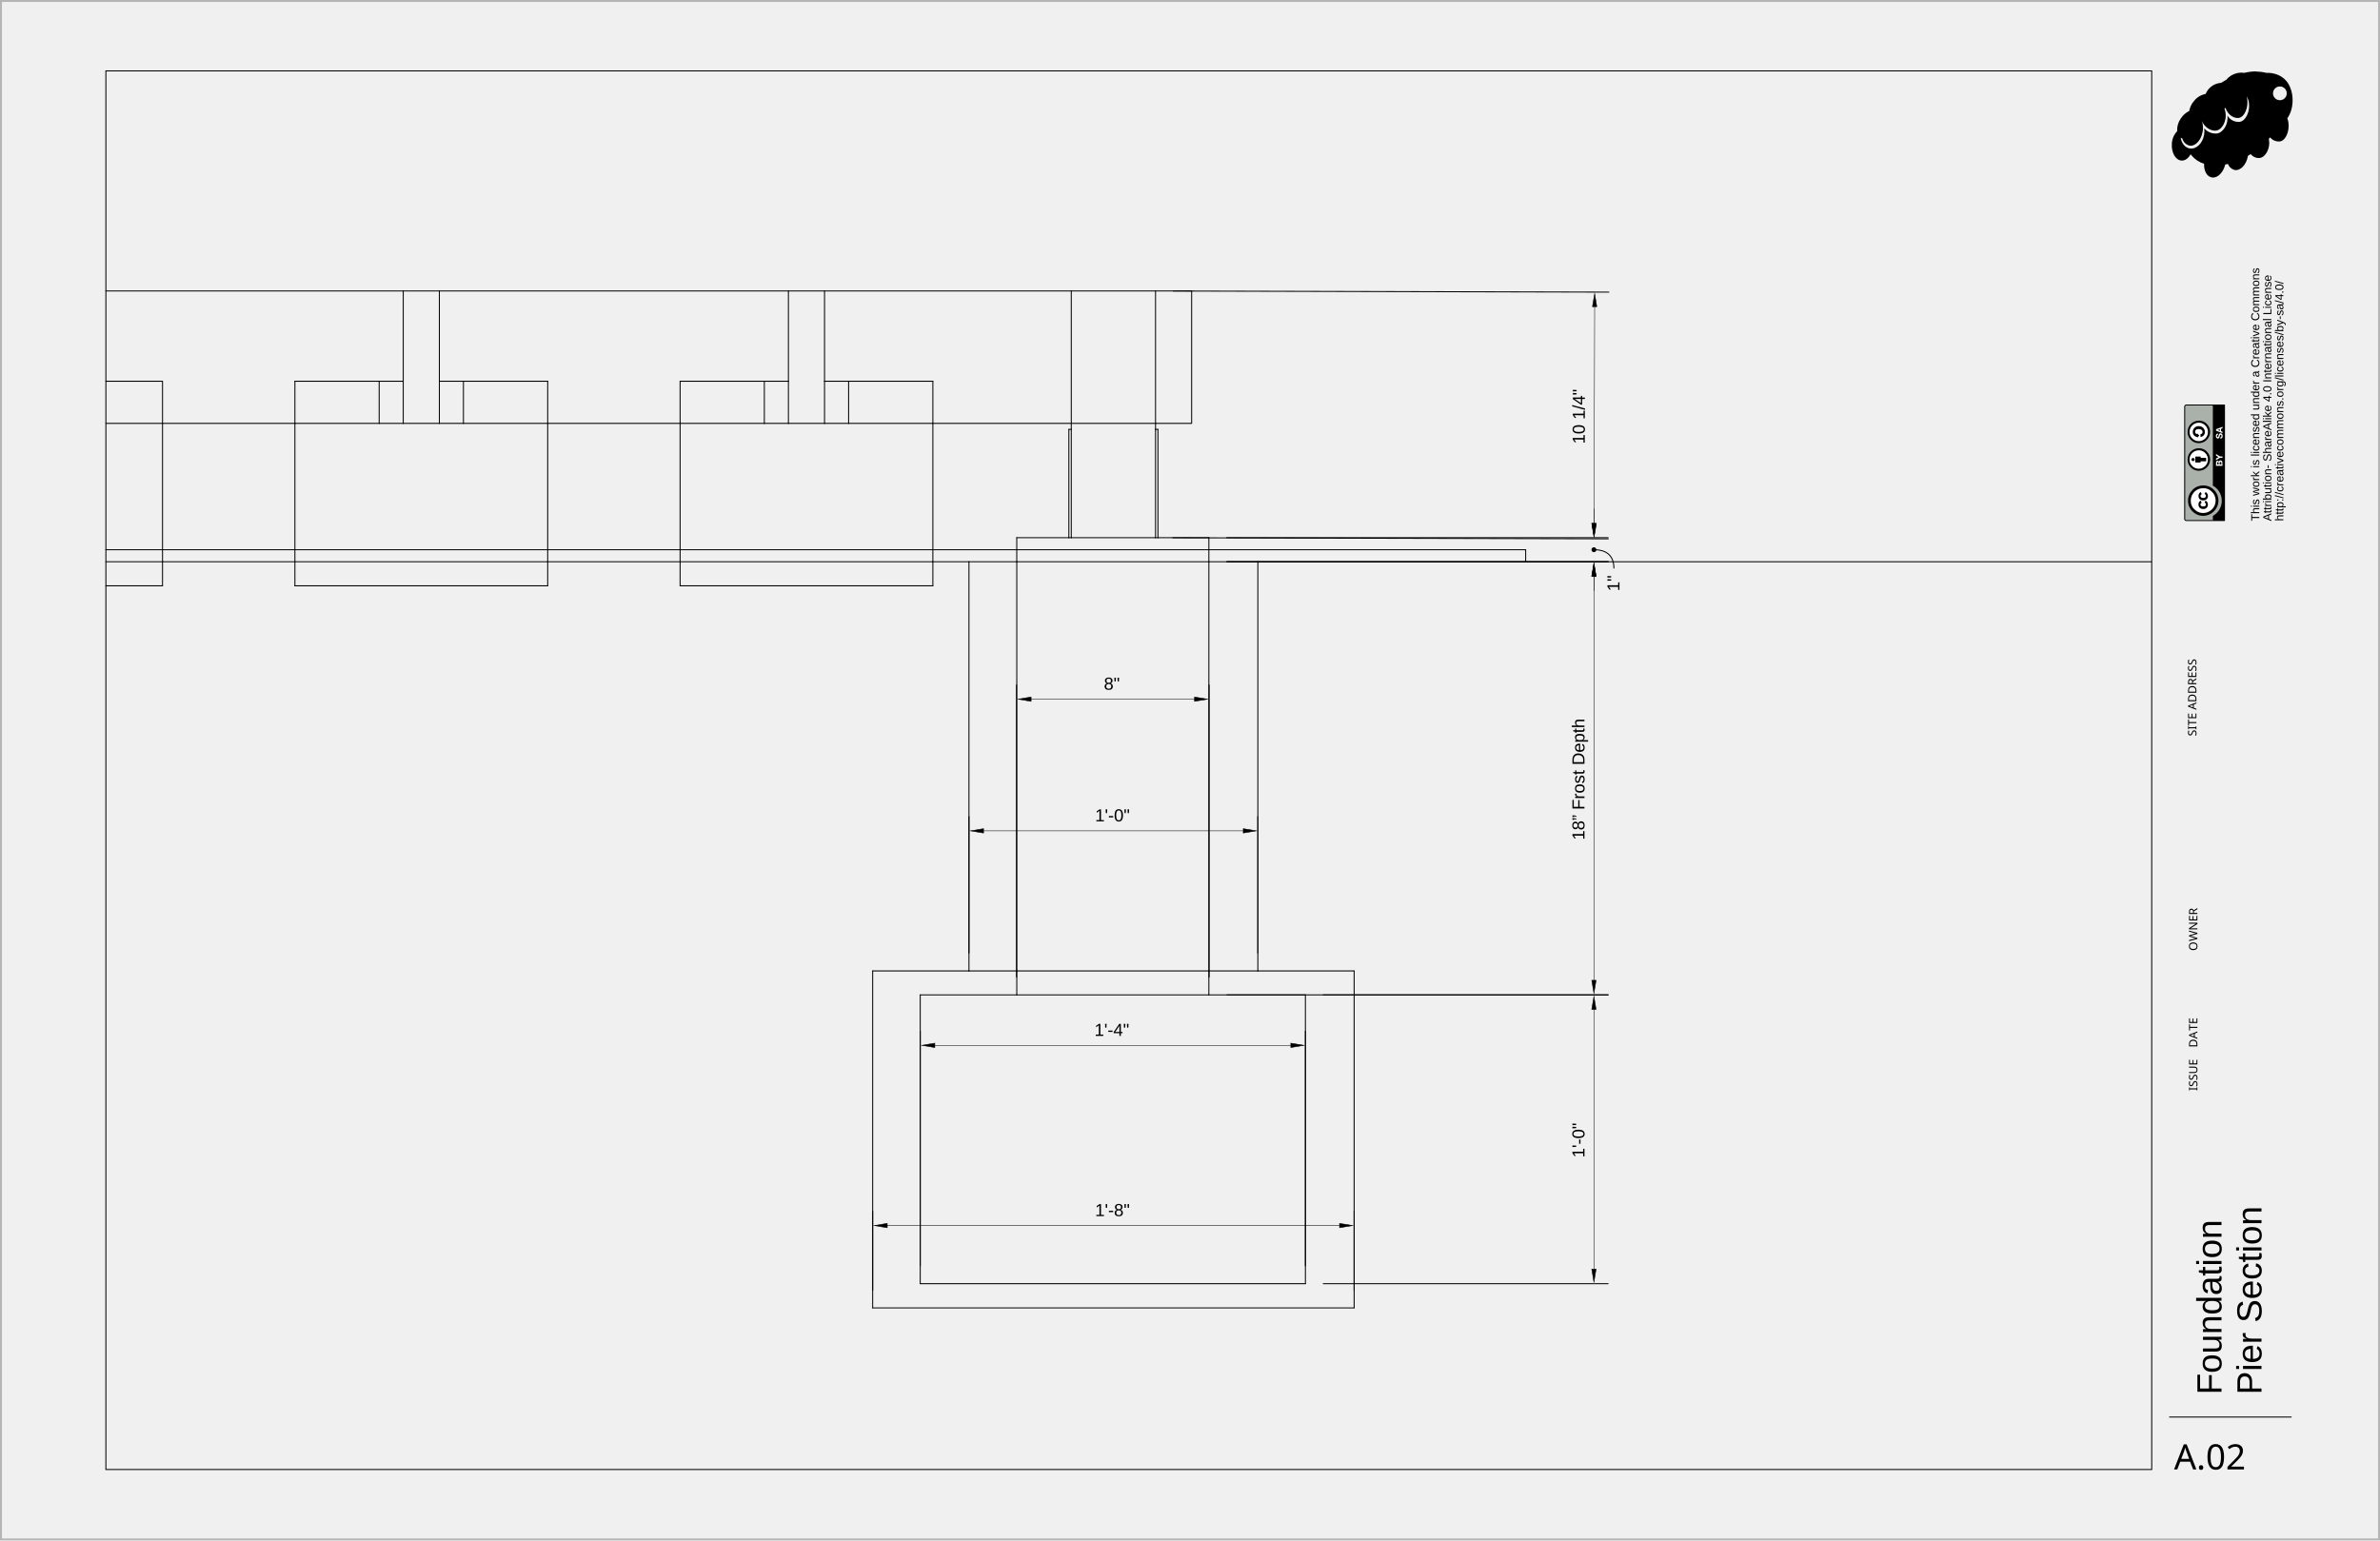
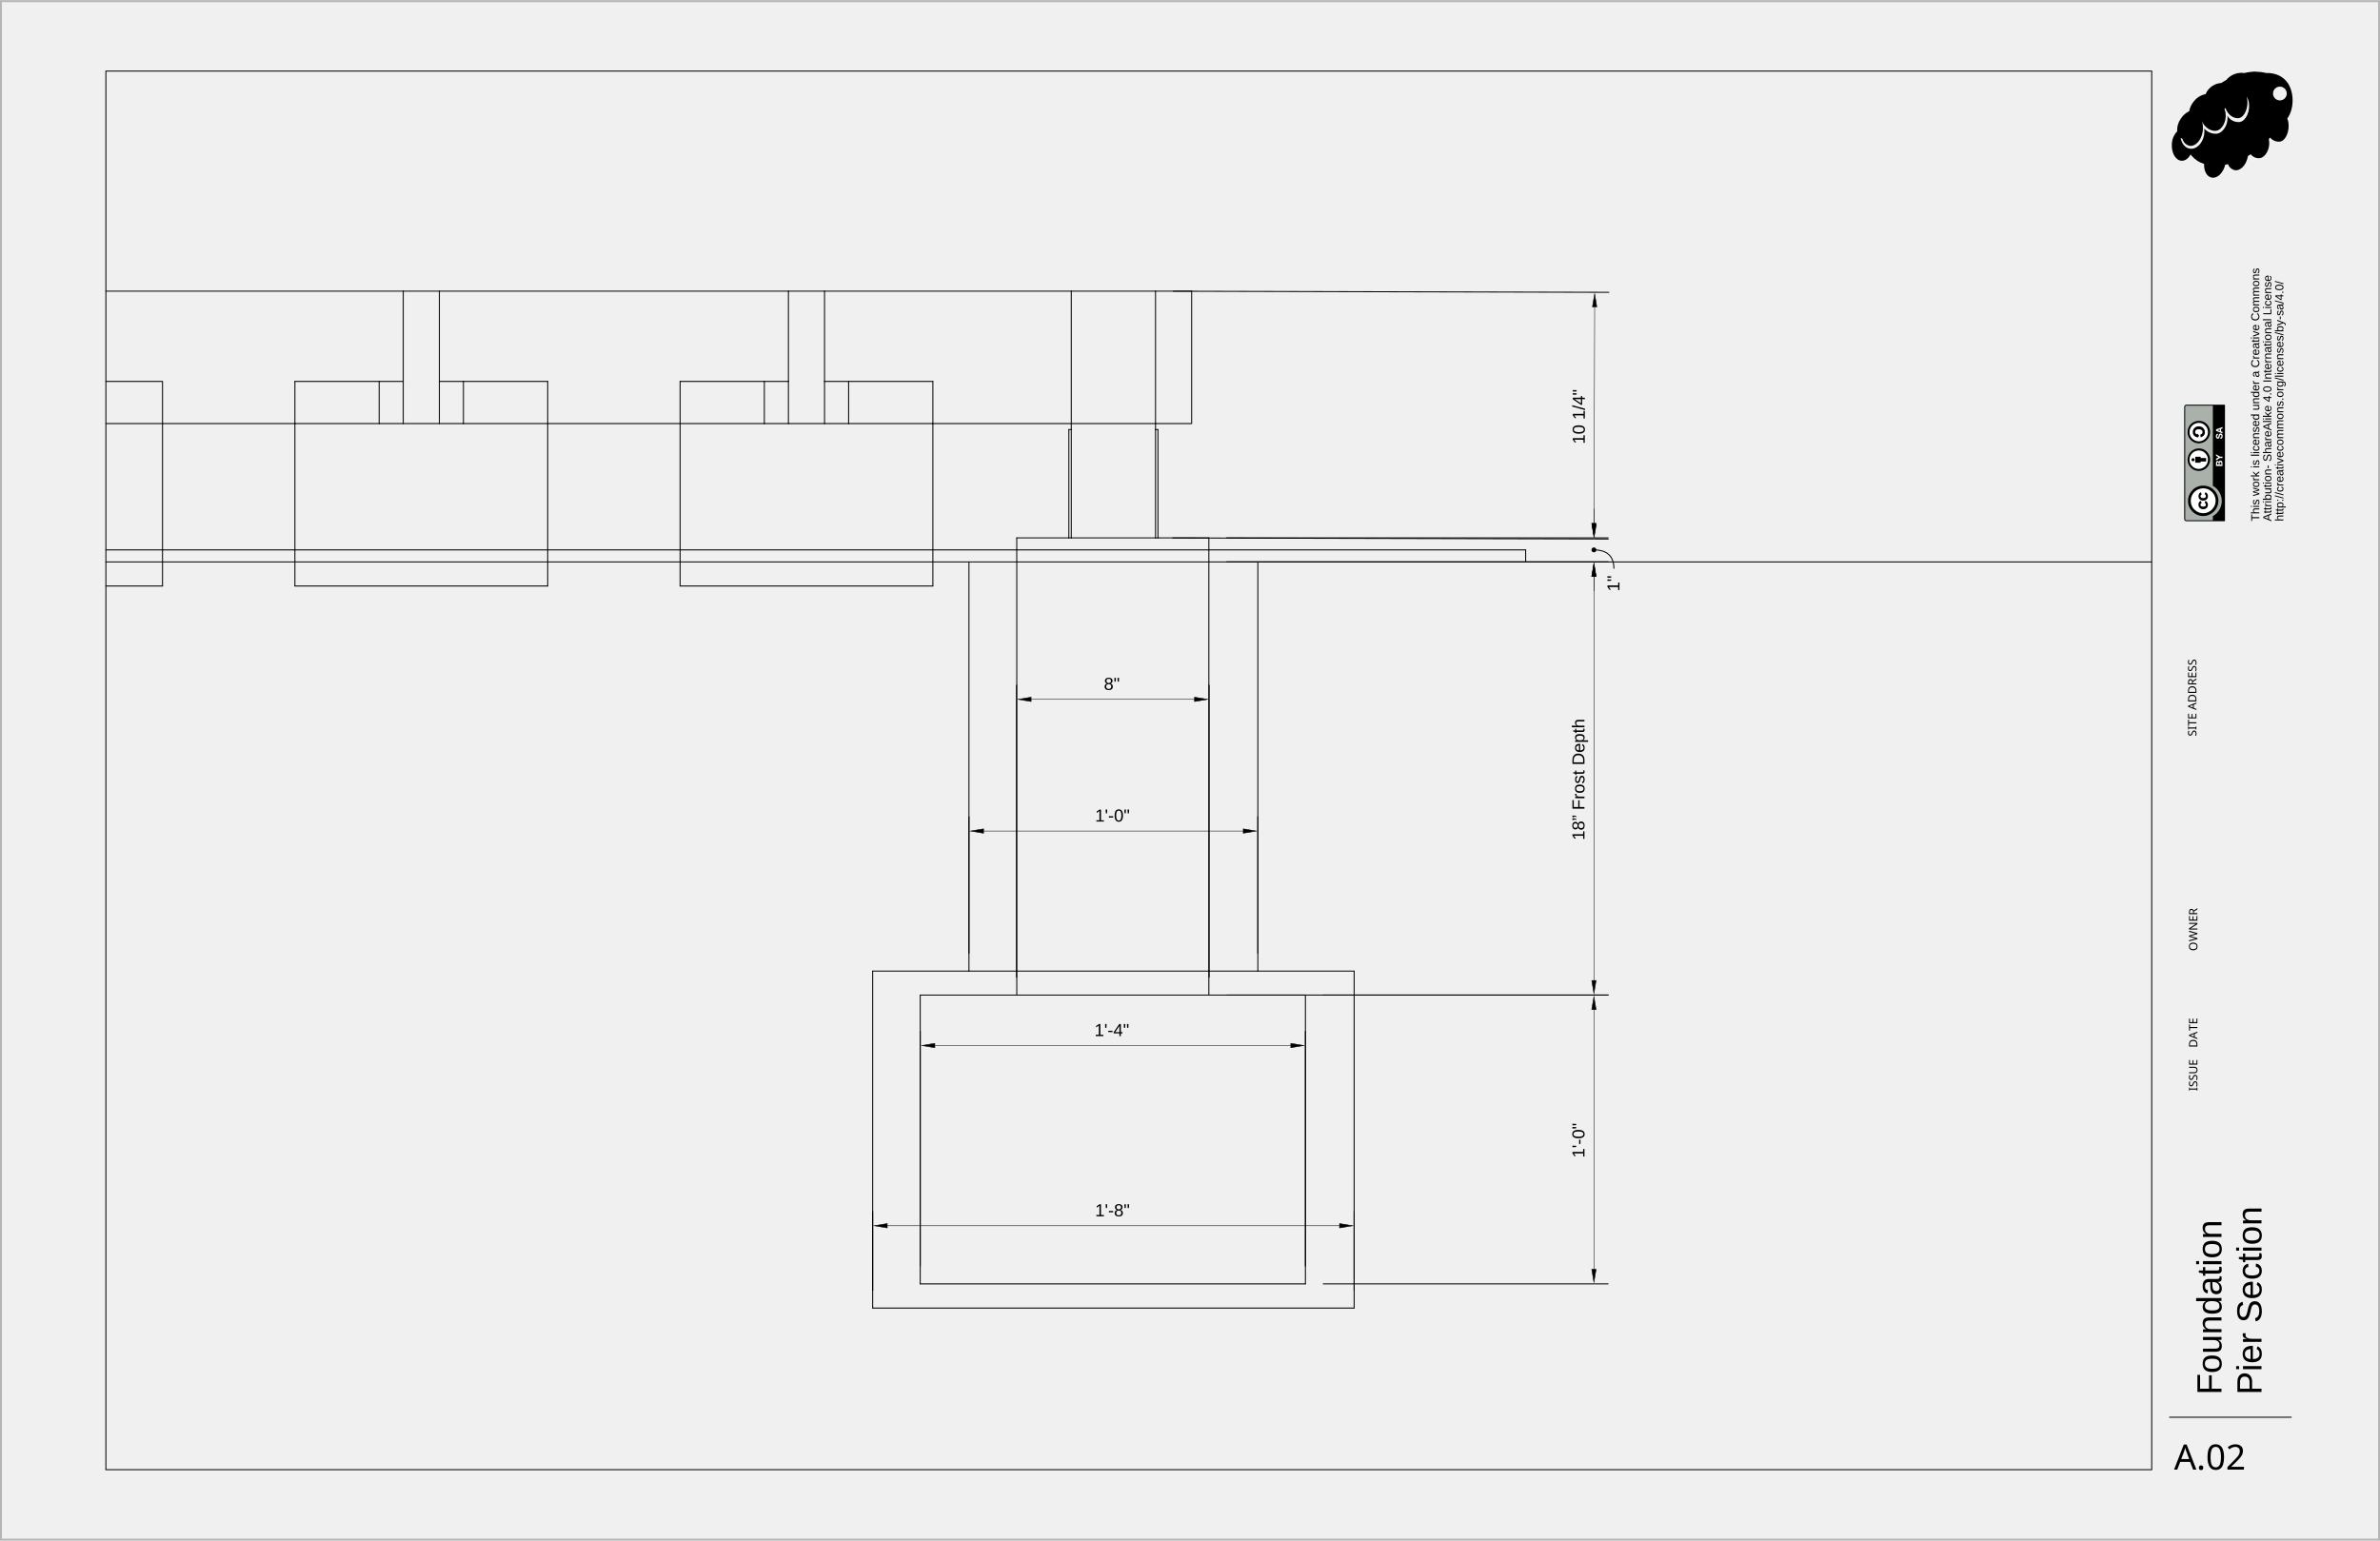
- <svg xmlns="http://www.w3.org/2000/svg" id="Layer_1" data-name="Layer 1" viewBox="0 0 1225 793">
+ <svg xmlns="http://www.w3.org/2000/svg" id="Layer_1" data-name="Layer 1" viewBox="0 0 1225 793" width="800" height="518">
  <defs>
    <style>.cls-1,.cls-2,.cls-3,.cls-39,.cls-6{fill:none;}.cls-2,.cls-3,.cls-6{stroke:#000;}.cls-2,.cls-39,.cls-6{stroke-miterlimit:10;}.cls-2,.cls-3{stroke-width:0.5px;}.cls-3{stroke-linecap:round;stroke-linejoin:round;}.cls-4{clip-path:url(#clip-path);}.cls-5{clip-path:url(#clip-path-2);}.cls-6{stroke-width:0.25px;}.cls-7{clip-path:url(#clip-path-3);}.cls-8{font-size:9px;}.cls-33,.cls-34,.cls-8{font-family:ArialMT, Arial;}.cls-9{clip-path:url(#clip-path-5);}.cls-10{clip-path:url(#clip-path-7);}.cls-11{clip-path:url(#clip-path-9);}.cls-12{clip-path:url(#clip-path-11);}.cls-13{clip-path:url(#clip-path-13);}.cls-14{clip-path:url(#clip-path-15);}.cls-15{clip-path:url(#clip-path-17);}.cls-16{clip-path:url(#clip-path-19);}.cls-17{clip-path:url(#clip-path-21);}.cls-18{clip-path:url(#clip-path-23);}.cls-19{clip-path:url(#clip-path-25);}.cls-20{clip-path:url(#clip-path-27);}.cls-21{clip-path:url(#clip-path-29);}.cls-22{clip-path:url(#clip-path-31);}.cls-23{clip-path:url(#clip-path-33);}.cls-24,.cls-34{font-size:6px;}.cls-24,.cls-31{font-family:Arial-Black, Arial Black;}.cls-25{letter-spacing:-0.04em;}.cls-26{letter-spacing:-0.07em;}.cls-27{clip-path:url(#clip-path-35);}.cls-28{clip-path:url(#clip-path-37);}.cls-29{letter-spacing:-0.02em;}.cls-30{clip-path:url(#clip-path-39);}.cls-31,.cls-33{font-size:18px;}.cls-32{clip-path:url(#clip-path-41);}.cls-35{fill:#a9b1aa;}.cls-36{fill:#fff;}.cls-37{clip-path:url(#clip-path-43);}.cls-38{clip-path:url(#clip-path-44);}.cls-39{stroke:#b5b5b5;}</style>
    <clipPath id="clip-path" transform="translate(0.5 0.5)">
      <path class="cls-1" d="M817.32,434.44V365.91H807v68.53ZM621.83,277.69H830.9v245H621.83Z" />
    </clipPath>
    <clipPath id="clip-path-2" transform="translate(0.5 0.5)">
      <rect class="cls-1" width="1224" height="792" />
    </clipPath>
    <clipPath id="clip-path-3" transform="translate(0.5 0.5)">
      <rect class="cls-1" x="807.03" y="365.91" width="10.29" height="68.53" />
    </clipPath>
    <clipPath id="clip-path-5" transform="translate(0.5 0.5)">
      <path class="cls-1" d="M817.32,598V574H807V598ZM671.4,500.65H830.9v170.7H671.4Z" />
    </clipPath>
    <clipPath id="clip-path-7" transform="translate(0.5 0.5)">
      <rect class="cls-1" x="807.03" y="574.04" width="10.29" height="23.92" />
    </clipPath>
    <clipPath id="clip-path-9" transform="translate(0.5 0.5)">
      <path class="cls-1" d="M835.34,306.36v-14.2H825v14.2ZM621.71,260.93H835.34v45.43H621.71Z" />
    </clipPath>
    <clipPath id="clip-path-11" transform="translate(0.5 0.5)">
      <rect class="cls-1" x="825.04" y="292.16" width="10.29" height="14.2" />
    </clipPath>
    <clipPath id="clip-path-13" transform="translate(0.5 0.5)">
      <path class="cls-1" d="M817.51,230.47l.09-34.22-10.29,0-.09,34.22ZM593.94,138.86H831.29v149H593.94Z" />
    </clipPath>
    <clipPath id="clip-path-15" transform="translate(0.5 0.5)">
      <rect class="cls-1" x="795.29" y="208.2" width="34.22" height="10.29" transform="translate(597 1025.21) rotate(-89.86)" />
    </clipPath>
    <clipPath id="clip-path-17" transform="translate(0.5 0.5)">
      <path class="cls-1" d="M560.62,424.65h23.92V414.35H560.62Zm-73.39-10.29h170.7v85H487.23Z" />
    </clipPath>
    <clipPath id="clip-path-19" transform="translate(0.5 0.5)">
      <rect class="cls-1" x="560.62" y="414.35" width="23.92" height="10.29" />
    </clipPath>
    <clipPath id="clip-path-21" transform="translate(0.5 0.5)">
      <path class="cls-1" d="M560.62,627.85h23.92V617.55H560.62Zm-123-10.29H707.49V672.8H437.67Z" />
    </clipPath>
    <clipPath id="clip-path-23" transform="translate(0.5 0.5)">
      <rect class="cls-1" x="560.62" y="617.55" width="23.92" height="10.29" />
    </clipPath>
    <clipPath id="clip-path-25" transform="translate(0.5 0.5)">
      <path class="cls-1" d="M565.17,356.87h14.2V346.57h-14.2ZM511.7,346.57H632.84V511.66H511.7Z" />
    </clipPath>
    <clipPath id="clip-path-27" transform="translate(0.5 0.5)">
      <rect class="cls-1" x="565.17" y="346.57" width="14.2" height="10.29" />
    </clipPath>
    <clipPath id="clip-path-29" transform="translate(0.5 0.5)">
      <path class="cls-1" d="M560.31,535.07h23.92V524.78H560.31Zm-98.17-10.29H682.4V660.35H462.14Z" />
    </clipPath>
    <clipPath id="clip-path-31" transform="translate(0.5 0.5)">
      <rect class="cls-1" x="560.31" y="524.78" width="23.92" height="10.29" />
    </clipPath>
    <clipPath id="clip-path-33" transform="translate(0.5 0.5)">
      <rect class="cls-1" x="1123.5" y="517.94" width="15" height="45.66" />
    </clipPath>
    <clipPath id="clip-path-35" transform="translate(0.5 0.5)">
      <rect class="cls-1" x="1123" y="326" width="9" height="55" />
    </clipPath>
    <clipPath id="clip-path-37" transform="translate(0.5 0.5)">
      <rect class="cls-1" x="1123.5" y="460.6" width="9" height="30.89" />
    </clipPath>
    <clipPath id="clip-path-39" transform="translate(0.5 0.5)">
      <rect class="cls-1" x="1116" y="736" width="50.01" height="26" />
    </clipPath>
    <clipPath id="clip-path-41" transform="translate(0.5 0.5)">
      <rect class="cls-1" x="1126.91" y="616.94" width="41.18" height="103.05" />
    </clipPath>
    <clipPath id="clip-path-43" transform="translate(0.5 0.5)">
      <path class="cls-1" d="M1151.12,60.27a4.39,4.39,0,0,0,.76-.07c3-.52,5-5.59,4.24-10a10.15,10.15,0,0,0-.26-1.1,8.43,8.43,0,0,1,1.13,3c.79,4.46-1.46,9.56-4.62,10.12a6.57,6.57,0,0,1-6.43-3.29c.65,4.38-2.08,8.72-5.27,9.28a7.78,7.78,0,0,1-6.64-2.62,10.6,10.6,0,0,1-.07,3.33c-.79,4.46-4.12,7.6-7.44,7-2.37-.42-4.1-2.62-4.61-5.47l.06,0a3.7,3.7,0,0,0,.83.4,5,5,0,0,0,3.61,3.61c3,.52,6-2.66,6.8-7.12a10.8,10.8,0,0,0-.4-5.56c1.42,3.41,4.92,5.38,7.49,4.92,3-.52,5.44-5,4.66-9.42a9.36,9.36,0,0,0-.53-1.85l.12-.1.12.18c0-.08,0-.17,0-.25l.3-.27c1.08,3.26,3.7,5.24,6.16,5.24h0m18.3-12.68a3.54,3.54,0,1,1,3.54,3.54,3.54,3.54,0,0,1-3.54-3.54m-8.58-11.3a27.56,27.56,0,0,0-6.24.76,10,10,0,0,0-8,2.33,9.82,9.82,0,0,0-1.23,1.23q-1.35.73-2.68,1.58a9.33,9.33,0,0,0-7.37,4.52,8.11,8.11,0,0,0-.57,1.19,9.91,9.91,0,0,0-6,3.64,10.73,10.73,0,0,0-2.46,5.14,10.61,10.61,0,0,0-4.42,4,10.18,10.18,0,0,0-1.78,6.4,9.8,9.8,0,0,0-2.74,6.65c-.24,4.52,2,8.31,5,8.47,1.85.1,3.56-1.2,4.66-3.27q.27.38.58.74a13.63,13.63,0,0,0,6.36,4.18c-.15,3.51,1.34,6.45,3.78,7a3.72,3.72,0,0,0,.82.1h0c2.65,0,5.32-2.79,6.28-6.7q.72-.13,1.44-.31a4.8,4.8,0,0,0,3.42,3.1c3,.52,6-2.66,6.8-7.12l0-.16q.74-.43,1.47-.9a5.23,5.23,0,0,0,4.72,2c3-.52,5.44-5,4.66-9.42,0-.14-.05-.27-.08-.41l.67-.77a5.78,5.78,0,0,0,5.14,2.08c3-.52,5-5.59,4.24-10a9.55,9.55,0,0,0-.53-1.89c3.22-4.38,3.77-12.19.65-17.59-2.48-4.3-7.12-6-11.53-5.82a20.08,20.08,0,0,0-5.15-.64h0" />
    </clipPath>
    <clipPath id="clip-path-44" transform="translate(0.5 0.5)">
      <rect class="cls-1" x="1116.97" y="35.9" width="63" height="55.02" />
    </clipPath>
  </defs>
  <rect class="cls-2" x="54.5" y="36.5" width="1053" height="720" />
  <line class="cls-3" x1="596" y1="276.8" x2="596" y2="221.04" />
  <line class="cls-3" x1="550.15" y1="276.8" x2="550.15" y2="221.04" />
  <line class="cls-3" x1="596" y1="276.8" x2="594.76" y2="276.8" />
  <line class="cls-3" x1="596" y1="221.04" x2="594.76" y2="221.04" />
  <line class="cls-3" x1="594.76" y1="276.8" x2="594.76" y2="221.04" />
  <line class="cls-3" x1="550.15" y1="221.04" x2="551.39" y2="221.04" />
  <line class="cls-3" x1="551.39" y1="276.8" x2="551.39" y2="221.04" />
  <line class="cls-3" x1="594.76" y1="149.8" x2="551.39" y2="149.8" />
  <line class="cls-3" x1="671.9" y1="660.85" x2="671.9" y2="512.16" />
  <line class="cls-3" x1="473.65" y1="660.85" x2="473.65" y2="512.16" />
  <line class="cls-3" x1="54.5" y1="289.19" x2="83.65" y2="289.19" />
  <polyline class="cls-3" points="54.5 196.26 83.65 196.26 83.65 217.95" />
  <line class="cls-3" x1="54.5" y1="217.95" x2="83.65" y2="217.95" />
  <line class="cls-3" x1="350.05" y1="196.26" x2="350.05" y2="217.95" />
  <line class="cls-3" x1="405.8" y1="217.95" x2="424.39" y2="217.95" />
  <line class="cls-3" x1="350.05" y1="289.19" x2="480.15" y2="289.19" />
  <line class="cls-3" x1="424.39" y1="196.26" x2="424.39" y2="217.95" />
  <line class="cls-3" x1="405.8" y1="196.26" x2="405.8" y2="217.95" />
  <line class="cls-3" x1="393.41" y1="217.95" x2="350.05" y2="217.95" />
  <line class="cls-3" x1="393.41" y1="196.26" x2="393.41" y2="217.95" />
  <line class="cls-3" x1="393.41" y1="196.26" x2="350.05" y2="196.26" />
  <line class="cls-3" x1="480.15" y1="196.26" x2="436.78" y2="196.26" />
  <line class="cls-3" x1="480.15" y1="196.26" x2="480.15" y2="217.95" />
  <line class="cls-3" x1="436.78" y1="217.95" x2="480.15" y2="217.95" />
  <line class="cls-3" x1="436.78" y1="196.26" x2="436.78" y2="217.95" />
  <line class="cls-3" x1="405.8" y1="196.26" x2="393.41" y2="196.26" />
  <line class="cls-3" x1="436.78" y1="217.95" x2="424.39" y2="217.95" />
  <line class="cls-3" x1="405.8" y1="217.95" x2="393.41" y2="217.95" />
  <line class="cls-3" x1="424.39" y1="196.26" x2="436.78" y2="196.26" />
  <line class="cls-3" x1="151.79" y1="196.26" x2="151.79" y2="217.95" />
  <line class="cls-3" x1="207.55" y1="217.95" x2="226.14" y2="217.95" />
  <line class="cls-3" x1="151.79" y1="289.19" x2="281.9" y2="289.19" />
  <line class="cls-3" x1="226.14" y1="196.26" x2="226.14" y2="217.95" />
  <line class="cls-3" x1="207.55" y1="196.26" x2="207.55" y2="217.95" />
  <line class="cls-3" x1="195.16" y1="217.95" x2="151.79" y2="217.95" />
  <line class="cls-3" x1="195.16" y1="196.26" x2="195.16" y2="217.95" />
  <line class="cls-3" x1="195.16" y1="196.26" x2="151.79" y2="196.26" />
  <line class="cls-3" x1="281.9" y1="196.26" x2="238.53" y2="196.26" />
  <line class="cls-3" x1="281.9" y1="196.26" x2="281.9" y2="217.95" />
  <line class="cls-3" x1="238.53" y1="217.95" x2="281.9" y2="217.95" />
  <line class="cls-3" x1="238.53" y1="196.26" x2="238.53" y2="217.95" />
  <line class="cls-3" x1="207.55" y1="196.26" x2="195.16" y2="196.26" />
  <line class="cls-3" x1="238.53" y1="217.95" x2="226.14" y2="217.95" />
  <line class="cls-3" x1="207.55" y1="217.95" x2="195.16" y2="217.95" />
  <line class="cls-3" x1="226.14" y1="196.26" x2="238.53" y2="196.26" />
  <line class="cls-3" x1="647.42" y1="289.19" x2="647.42" y2="499.83" />
  <line class="cls-3" x1="498.73" y1="289.19" x2="498.73" y2="499.83" />
  <line class="cls-3" x1="449.17" y1="673.3" x2="449.17" y2="499.83" />
  <line class="cls-3" x1="696.98" y1="673.3" x2="696.98" y2="499.83" />
  <line class="cls-3" x1="83.65" y1="301.58" x2="54.5" y2="301.58" />
  <line class="cls-3" x1="83.65" y1="289.19" x2="83.65" y2="301.58" />
  <line class="cls-3" x1="480.15" y1="301.58" x2="350.05" y2="301.58" />
  <line class="cls-3" x1="350.05" y1="289.19" x2="350.05" y2="301.58" />
  <line class="cls-3" x1="480.15" y1="289.19" x2="480.15" y2="301.58" />
  <line class="cls-3" x1="151.79" y1="301.58" x2="281.9" y2="301.58" />
  <line class="cls-3" x1="281.9" y1="289.19" x2="281.9" y2="301.58" />
  <line class="cls-3" x1="151.79" y1="289.19" x2="151.79" y2="301.58" />
  <line class="cls-3" x1="785.27" y1="289.19" x2="785.27" y2="283" />
  <line class="cls-3" x1="594.76" y1="217.95" x2="594.76" y2="149.8" />
  <line class="cls-3" x1="226.14" y1="149.8" x2="207.55" y2="149.8" />
  <line class="cls-3" x1="424.39" y1="149.8" x2="405.8" y2="149.8" />
  <line class="cls-3" x1="613.35" y1="149.8" x2="594.76" y2="149.8" />
  <polyline class="cls-3" points="594.76 217.95 613.35 217.95 613.35 149.8" />
  <line class="cls-3" x1="622.21" y1="283" x2="622.21" y2="276.8" />
  <line class="cls-3" x1="523.33" y1="283" x2="523.33" y2="276.8" />
  <line class="cls-3" x1="83.65" y1="289.19" x2="83.65" y2="283" />
  <line class="cls-3" x1="480.15" y1="289.19" x2="480.15" y2="283" />
  <line class="cls-3" x1="350.05" y1="289.19" x2="350.05" y2="283" />
  <line class="cls-3" x1="281.9" y1="289.19" x2="281.9" y2="283" />
  <line class="cls-3" x1="151.79" y1="289.19" x2="151.79" y2="283" />
  <line class="cls-3" x1="54.5" y1="283" x2="83.65" y2="283" />
  <line class="cls-3" x1="226.14" y1="196.26" x2="226.14" y2="149.8" />
  <line class="cls-3" x1="207.55" y1="196.26" x2="207.55" y2="149.8" />
  <line class="cls-3" x1="424.39" y1="196.26" x2="424.39" y2="149.8" />
  <line class="cls-3" x1="405.8" y1="196.26" x2="405.8" y2="149.8" />
  <line class="cls-3" x1="594.76" y1="221.04" x2="594.76" y2="217.95" />
  <polyline class="cls-3" points="551.39 221.04 551.39 217.95 551.39 149.8" />
  <line class="cls-3" x1="622.21" y1="289.19" x2="622.21" y2="283" />
  <line class="cls-3" x1="523.33" y1="289.19" x2="523.33" y2="283" />
  <line class="cls-3" x1="83.65" y1="283" x2="83.65" y2="217.95" />
  <line class="cls-3" x1="480.15" y1="283" x2="480.15" y2="217.95" />
  <line class="cls-3" x1="350.05" y1="283" x2="350.05" y2="217.95" />
  <line class="cls-3" x1="281.9" y1="283" x2="281.9" y2="217.95" />
  <line class="cls-3" x1="151.79" y1="283" x2="151.79" y2="217.95" />
  <line class="cls-3" x1="207.55" y1="149.8" x2="54.5" y2="149.8" />
  <polyline class="cls-3" points="622.21 512.16 622.21 499.83 622.21 289.19" />
  <polyline class="cls-3" points="523.34 512.16 523.34 499.83 523.34 289.19" />
  <line class="cls-3" x1="350.05" y1="289.19" x2="281.9" y2="289.19" />
  <polyline class="cls-3" points="281.9 283 350.05 283 480.15 283" />
  <line class="cls-3" x1="551.39" y1="149.8" x2="424.39" y2="149.8" />
  <line class="cls-3" x1="405.8" y1="149.8" x2="226.14" y2="149.8" />
  <line class="cls-3" x1="83.65" y1="217.95" x2="151.79" y2="217.95" />
  <line class="cls-3" x1="151.79" y1="289.19" x2="83.65" y2="289.19" />
  <polyline class="cls-3" points="83.65 283 151.79 283 281.9 283" />
  <line class="cls-3" x1="480.15" y1="283" x2="523.33" y2="283" />
  <line class="cls-3" x1="498.73" y1="289.19" x2="480.15" y2="289.19" />
  <polyline class="cls-3" points="523.34 283 622.21 283 785.27 283" />
  <line class="cls-3" x1="281.9" y1="217.95" x2="350.05" y2="217.95" />
  <polyline class="cls-3" points="480.15 217.95 551.39 217.95 594.76 217.95" />
  <line class="cls-3" x1="785.27" y1="289.19" x2="647.42" y2="289.19" />
  <line class="cls-3" x1="550.15" y1="276.8" x2="551.39" y2="276.8" />
  <line class="cls-3" x1="596" y1="276.8" x2="622.21" y2="276.8" />
  <line class="cls-3" x1="551.39" y1="276.8" x2="594.76" y2="276.8" />
  <line class="cls-3" x1="550.15" y1="276.8" x2="523.33" y2="276.8" />
  <line class="cls-3" x1="523.33" y1="512.16" x2="473.65" y2="512.16" />
  <line class="cls-3" x1="622.21" y1="512.16" x2="523.33" y2="512.16" />
  <line class="cls-3" x1="671.9" y1="512.16" x2="622.21" y2="512.16" />
  <line class="cls-3" x1="671.9" y1="660.85" x2="473.65" y2="660.85" />
  <line class="cls-3" x1="622.21" y1="289.19" x2="647.42" y2="289.19" />
  <line class="cls-3" x1="523.33" y1="289.19" x2="622.21" y2="289.19" />
  <line class="cls-3" x1="498.73" y1="289.19" x2="523.33" y2="289.19" />
  <line class="cls-3" x1="449.17" y1="673.3" x2="696.98" y2="673.3" />
  <line class="cls-3" x1="449.17" y1="499.83" x2="498.73" y2="499.83" />
  <line class="cls-3" x1="696.98" y1="499.83" x2="647.42" y2="499.83" />
  <line class="cls-3" x1="622.21" y1="499.83" x2="647.42" y2="499.83" />
  <line class="cls-3" x1="523.33" y1="499.83" x2="622.21" y2="499.83" />
  <line class="cls-3" x1="498.73" y1="499.83" x2="523.33" y2="499.83" />
  <line class="cls-2" x1="785.27" y1="289.19" x2="1107.5" y2="289.19" />
  <g class="cls-4">
    <g class="cls-5">
      <line class="cls-2" x1="631.33" y1="289.19" x2="820.4" y2="289.19" />
      <line class="cls-2" x1="820.4" y1="289.19" x2="827.9" y2="289.19" />
      <line class="cls-2" x1="631.34" y1="512.16" x2="820.4" y2="512.16" />
      <line class="cls-2" x1="820.4" y1="512.16" x2="827.9" y2="512.16" />
      <line class="cls-6" x1="820.4" y1="296.7" x2="820.4" y2="504.65" />
      <polygon points="820.4 289.95 821.52 296.7 819.27 296.7 820.4 289.95" />
      <polygon class="cls-6" points="820.4 289.95 821.52 296.7 819.27 296.7 820.4 289.95" />
      <polygon points="820.4 511.4 819.27 504.65 821.52 504.65 820.4 511.4" />
      <polygon class="cls-6" points="820.4 511.4 819.27 504.65 821.52 504.65 820.4 511.4" />
    </g>
  </g>
  <g class="cls-7">
    <g class="cls-5">
      <text class="cls-8" transform="translate(815.53 432.44) rotate(-90)">18” Frost Depth</text>
    </g>
  </g>
  <g class="cls-9">
    <g class="cls-5">
      <line class="cls-2" x1="680.9" y1="660.85" x2="820.4" y2="660.85" />
      <line class="cls-2" x1="820.4" y1="660.85" x2="827.9" y2="660.85" />
      <line class="cls-2" x1="680.9" y1="512.16" x2="820.4" y2="512.16" />
      <line class="cls-2" x1="820.4" y1="512.16" x2="827.9" y2="512.16" />
      <line class="cls-6" x1="820.4" y1="653.34" x2="820.4" y2="519.67" />
      <polygon points="820.4 660.09 819.27 653.34 821.52 653.34 820.4 660.09" />
      <polygon class="cls-6" points="820.4 660.09 819.27 653.34 821.52 653.34 820.4 660.09" />
      <polygon points="820.4 512.92 821.52 519.67 819.27 519.67 820.4 512.92" />
      <polygon class="cls-6" points="820.4 512.92 821.52 519.67 819.27 519.67 820.4 512.92" />
    </g>
  </g>
  <g class="cls-10">
    <g class="cls-5">
      <text class="cls-8" transform="translate(815.53 595.96) rotate(-90)">1'-0"</text>
    </g>
  </g>
  <g class="cls-11">
    <g class="cls-5">
      <line class="cls-2" x1="631.21" y1="276.8" x2="820.4" y2="276.8" />
      <line class="cls-2" x1="820.4" y1="276.8" x2="827.9" y2="276.8" />
      <line class="cls-2" x1="631.21" y1="289.19" x2="820.4" y2="289.19" />
      <line class="cls-2" x1="820.4" y1="289.19" x2="827.9" y2="289.19" />
      <line class="cls-6" x1="820.4" y1="269.29" x2="820.4" y2="261.78" />
      <polygon points="820.4 276.04 819.27 269.29 821.52 269.29 820.4 276.04" />
      <polygon class="cls-6" points="820.4 276.04 819.27 269.29 821.52 269.29 820.4 276.04" />
      <line class="cls-6" x1="820.4" y1="304.21" x2="820.4" y2="296.7" />
      <polygon points="820.4 289.95 821.52 296.7 819.27 296.7 820.4 289.95" />
      <polygon class="cls-6" points="820.4 289.95 821.52 296.7 819.27 296.7 820.4 289.95" />
      <path class="cls-2" d="M820.89,282.52c6.14.31,9.3,3.58,9.3,9.64" transform="translate(0.5 0.5)" />
      <path d="M820.6,281.79a1,1,0,1,1-1.41,0,1,1,0,0,1,1.41,0" transform="translate(0.5 0.5)" />
      <path class="cls-2" d="M820.6,281.79a1,1,0,1,1-1.41,0,1,1,0,0,1,1.41,0" transform="translate(0.5 0.5)" />
    </g>
  </g>
  <g class="cls-12">
    <g class="cls-5">
      <text class="cls-8" transform="translate(833.55 304.36) rotate(-90)">1"</text>
    </g>
  </g>
  <g class="cls-13">
    <g class="cls-5">
      <line class="cls-2" x1="603.44" y1="276.83" x2="820.46" y2="277.37" />
      <line class="cls-2" x1="820.46" y1="277.37" x2="827.96" y2="277.39" />
      <line class="cls-2" x1="603.76" y1="149.82" x2="820.78" y2="150.37" />
      <line class="cls-2" x1="820.78" y1="150.37" x2="828.28" y2="150.39" />
      <line class="cls-6" x1="820.48" y1="269.86" x2="820.77" y2="157.88" />
      <polygon points="820.47 276.61 819.36 269.86 821.61 269.87 820.47 276.61" />
      <polygon class="cls-6" points="820.47 276.61 819.36 269.86 821.61 269.87 820.47 276.61" />
      <polygon points="820.78 151.13 821.89 157.88 819.64 157.88 820.78 151.13" />
      <polygon class="cls-6" points="820.78 151.13 821.89 157.88 819.64 157.88 820.78 151.13" />
    </g>
  </g>
  <g class="cls-14">
    <g class="cls-5">
      <text class="cls-8" transform="translate(815.69 228.54) rotate(-89.86)">10 1/4"</text>
    </g>
  </g>
  <g class="cls-15">
    <g class="cls-5">
      <line class="cls-2" x1="498.73" y1="490.83" x2="498.73" y2="427.72" />
      <line class="cls-2" x1="498.73" y1="427.72" x2="498.73" y2="420.22" />
      <line class="cls-2" x1="647.42" y1="490.83" x2="647.42" y2="427.72" />
      <line class="cls-2" x1="647.42" y1="427.72" x2="647.42" y2="420.22" />
      <line class="cls-6" x1="506.24" y1="427.72" x2="639.91" y2="427.72" />
      <polygon points="499.49 427.72 506.24 426.6 506.24 428.85 499.49 427.72" />
      <polygon class="cls-6" points="499.49 427.72 506.24 426.6 506.24 428.85 499.49 427.72" />
      <polygon points="646.66 427.72 639.91 428.85 639.91 426.6 646.66 427.72" />
      <polygon class="cls-6" points="646.66 427.72 639.91 428.85 639.91 426.6 646.66 427.72" />
    </g>
  </g>
  <g class="cls-16">
    <g class="cls-5">
      <text class="cls-8" transform="translate(563.62 422.85)">1'-0"</text>
    </g>
  </g>
  <g class="cls-17">
    <g class="cls-5">
      <line class="cls-2" x1="449.17" y1="664.3" x2="449.17" y2="630.92" />
      <line class="cls-2" x1="449.17" y1="630.92" x2="449.17" y2="623.42" />
      <line class="cls-2" x1="696.98" y1="664.3" x2="696.98" y2="630.92" />
      <line class="cls-2" x1="696.98" y1="630.92" x2="696.98" y2="623.42" />
      <line class="cls-6" x1="456.68" y1="630.92" x2="689.47" y2="630.92" />
      <polygon points="449.93 630.92 456.68 629.8 456.68 632.05 449.93 630.92" />
      <polygon class="cls-6" points="449.93 630.92 456.68 629.8 456.68 632.05 449.93 630.92" />
      <polygon points="696.22 630.92 689.47 632.05 689.47 629.8 696.22 630.92" />
      <polygon class="cls-6" points="696.22 630.92 689.47 632.05 689.47 629.8 696.22 630.92" />
    </g>
  </g>
  <g class="cls-18">
    <g class="cls-5">
      <text class="cls-8" transform="translate(563.62 626.06)">1'-8"</text>
    </g>
  </g>
  <g class="cls-19">
    <g class="cls-5">
      <line class="cls-2" x1="523.21" y1="503.16" x2="523.21" y2="359.94" />
      <line class="cls-2" x1="523.21" y1="359.94" x2="523.21" y2="352.44" />
      <line class="cls-2" x1="622.33" y1="503.16" x2="622.33" y2="359.94" />
      <line class="cls-2" x1="622.33" y1="359.94" x2="622.33" y2="352.44" />
      <line class="cls-6" x1="530.72" y1="359.94" x2="614.82" y2="359.94" />
      <polygon points="523.97 359.94 530.72 358.81 530.72 361.06 523.97 359.94" />
      <polygon class="cls-6" points="523.97 359.94 530.72 358.81 530.72 361.06 523.97 359.94" />
      <polygon points="621.58 359.94 614.83 361.06 614.83 358.81 621.58 359.94" />
      <polygon class="cls-6" points="621.58 359.94 614.83 361.06 614.83 358.81 621.58 359.94" />
    </g>
  </g>
  <g class="cls-20">
    <g class="cls-5">
      <text class="cls-8" transform="translate(568.17 355.07)">8"</text>
    </g>
  </g>
  <g class="cls-21">
    <g class="cls-5">
      <line class="cls-2" x1="473.65" y1="651.85" x2="473.65" y2="538.15" />
      <line class="cls-2" x1="473.65" y1="538.15" x2="473.65" y2="530.65" />
      <line class="cls-2" x1="671.9" y1="651.85" x2="671.9" y2="538.15" />
      <line class="cls-2" x1="671.9" y1="538.15" x2="671.9" y2="530.65" />
      <line class="cls-6" x1="481.16" y1="538.15" x2="664.39" y2="538.15" />
      <polygon points="474.41 538.15 481.16 537.02 481.16 539.27 474.41 538.15" />
      <polygon class="cls-6" points="474.41 538.15 481.16 537.02 481.16 539.27 474.41 538.15" />
      <polygon points="671.14 538.15 664.39 539.27 664.39 537.02 671.14 538.15" />
      <polygon class="cls-6" points="671.14 538.15 664.39 539.27 664.39 537.02 671.14 538.15" />
    </g>
  </g>
  <g class="cls-22">
    <g class="cls-5">
      <text class="cls-8" transform="translate(563.31 533.28)">1'-4"</text>
    </g>
  </g>
  <line class="cls-2" x1="1116.5" y1="729.5" x2="1179.5" y2="729.5" />
  <g class="cls-23">
    <g class="cls-5">
      <text class="cls-24" transform="translate(1131 561.57) rotate(-90)">ISSUE <tspan class="cls-25" x="22.33" y="0">D</tspan>
        <tspan class="cls-26" x="26.75" y="0">A</tspan>
        <tspan x="31.01" y="0">TE</tspan>
      </text>
    </g>
  </g>
  <g class="cls-27">
    <g class="cls-5">
      <text class="cls-24" transform="matrix(0, -1, 1, 0, 1130.5, 378.98)">SITE ADDRESS</text>
    </g>
  </g>
  <g class="cls-28">
    <g class="cls-5">
      <text class="cls-24" transform="matrix(0, -1, 1, 0, 1131, 489.48)">
        <tspan class="cls-29">O</tspan>
        <tspan x="4.9" y="0">WNER</tspan>
      </text>
    </g>
  </g>
  <g class="cls-30">
    <g class="cls-5">
      <text class="cls-31" transform="matrix(1, 0, 0, 1, 1119, 756.46)">A.02</text>
    </g>
  </g>
  <g class="cls-32">
    <g class="cls-5">
      <text class="cls-33" transform="translate(1143.41 717.97) rotate(-90)">Foundation</text>
      <text class="cls-33" transform="translate(1164 717.97) rotate(-90)">Pier Section</text>
    </g>
  </g>
  <rect class="cls-1" x="1123.47" y="326.4" width="9" height="55" />
  <text class="cls-34" transform="translate(1162.86 268.25) rotate(-90)">This work is licensed under a Creative Commons </text>
  <text class="cls-34" transform="translate(1169.06 268.25) rotate(-90)">Attribution- ShareAlike 4.0 International License</text>
  <text class="cls-34" transform="translate(1175.25 268.25) rotate(-90)">http://creativecommons.org/licenses/by-sa/4.0/</text>
  <rect class="cls-1" x="1157.86" y="119.81" width="20.45" height="150.93" />
  <path class="cls-35" d="M1124,266l.1-56.68c0-.79-.12-1.5,1.58-1.5l18.67.07v59.54h-18.73c-.84,0-1.61-.08-1.61-1.43" transform="translate(0.5 0.5)" />
  <path class="cls-36" d="M1133.51,250.49a6.82,6.82,0,0,1,0,13.64h0a6.82,6.82,0,0,1,0-13.64h0" transform="translate(0.5 0.5)" />
  <path d="M1132.75,253.93a.93.93,0,0,0-.64.86q0,1.05,1.39,1.06t1.39-1.05a1,1,0,0,0-.68-1l.51-1a2.21,2.21,0,0,1,1.21,2,2.25,2.25,0,0,1-.65,1.69,2.79,2.79,0,0,1-3.55,0,2.41,2.41,0,0,1,.48-3.7l.53,1.05m0,4.5a.94.94,0,0,0-.64.88q0,1,1.39,1t1.39-1a1,1,0,0,0-.68-1l.51-1a2.21,2.21,0,0,1,1.21,2,2.26,2.26,0,0,1-.65,1.69,2.43,2.43,0,0,1-1.78.63,2.4,2.4,0,0,1-1.77-.65,2.21,2.21,0,0,1-.66-1.63,2.17,2.17,0,0,1,1.14-2.07Zm-3.77,3.36a6.24,6.24,0,0,0,4.54,1.92,6.48,6.48,0,0,0,6.4-6.42,6.26,6.26,0,0,0-1.92-4.56,6,6,0,0,0-4.48-1.84,6.38,6.38,0,0,0-6.41,6.4A6.05,6.05,0,0,0,1129,261.79Zm-1-10a7.55,7.55,0,0,1,5.55-2.27,7.42,7.42,0,0,1,5.49,2.23,7.7,7.7,0,0,1,2.33,5.59,7.88,7.88,0,0,1-7.82,7.8,7.65,7.65,0,0,1-5.55-2.31,7.44,7.44,0,0,1-2.27-5.49A7.54,7.54,0,0,1,1128,251.76Z" transform="translate(0.5 0.5)" />
  <path d="M1124.23,266.62V208.87a.62.62,0,0,1,.62-.62h13.62v41.28a8.88,8.88,0,0,1,0,15.55v2.16h-13.62a.62.62,0,0,1-.62-.62m-.51-57.75v57.75a1.12,1.12,0,0,0,1.12,1.12h19.62a.25.25,0,0,0,.25-.25V208a.25.25,0,0,0-.25-.25h-19.62A1.12,1.12,0,0,0,1123.72,208.87Z" transform="translate(0.5 0.5)" />
  <path class="cls-36" d="M1142.59,224.61a.53.53,0,0,0,.19-.16.69.69,0,0,0,.11-.23,1.07,1.07,0,0,0,0-.28,1.42,1.42,0,0,0,0-.21.69.69,0,0,0-.06-.21.44.44,0,0,0-.13-.16.32.32,0,0,0-.21-.07.29.29,0,0,0-.22.09.68.68,0,0,0-.14.22,2.14,2.14,0,0,0-.1.31c0,.12-.06.24-.09.36a3.16,3.16,0,0,1-.11.36,1.26,1.26,0,0,1-.17.31.78.78,0,0,1-.65.31.87.87,0,0,1-.44-.11,1,1,0,0,1-.31-.29,1.21,1.21,0,0,1-.19-.4,1.69,1.69,0,0,1-.06-.44,2.09,2.09,0,0,1,.06-.5,1.24,1.24,0,0,1,.19-.42.94.94,0,0,1,.33-.29,1,1,0,0,1,.49-.11v.71a.6.6,0,0,0-.25.06.42.42,0,0,0-.15.14.59.59,0,0,0-.08.2,1.19,1.19,0,0,0,0,.25.86.86,0,0,0,0,.17.45.45,0,0,0,.07.16.39.39,0,0,0,.12.12.32.32,0,0,0,.18,0,.3.3,0,0,0,.16,0,.34.34,0,0,0,.11-.15,2,2,0,0,0,.1-.3l.13-.5c0-.06,0-.15.07-.26a1.25,1.25,0,0,1,.16-.33,1,1,0,0,1,.29-.28.81.81,0,0,1,.46-.12,1,1,0,0,1,.42.09.92.92,0,0,1,.34.26,1.25,1.25,0,0,1,.22.43,2,2,0,0,1,.08.6,2.09,2.09,0,0,1-.07.53,1.35,1.35,0,0,1-.21.45,1,1,0,0,1-.37.31,1.1,1.1,0,0,1-.53.11v-.71a.61.61,0,0,0,.28-.06" transform="translate(0.5 0.5)" />
  <path class="cls-36" d="M1142.12,220.47l-1.21.42h0l1.21.43v-.86m-2,0,3.31-1.24V220l-.74.25v1.24l.74.26v.73l-3.31-1.25Z" transform="translate(0.5 0.5)" />
  <path class="cls-36" d="M1142.84,237.8a1,1,0,0,0,0-.2.51.51,0,0,0-.07-.17.36.36,0,0,0-.13-.12.45.45,0,0,0-.21,0,.43.43,0,0,0-.36.14.62.62,0,0,0-.11.38v.79h.91v-.78m-1.41,0a.53.53,0,0,0-.09-.32.35.35,0,0,0-.3-.12.38.38,0,0,0-.19,0,.31.31,0,0,0-.12.11.49.49,0,0,0-.06.16,1.15,1.15,0,0,0,0,.19v.68h.77Zm-1.34-.09a2.05,2.05,0,0,1,0-.43.94.94,0,0,1,.14-.33.64.64,0,0,1,.25-.22.88.88,0,0,1,.39-.08.72.72,0,0,1,.42.11.82.82,0,0,1,.27.34.8.8,0,0,1,.31-.46.92.92,0,0,1,.53-.15.91.91,0,0,1,.43.1.84.84,0,0,1,.3.26,1.17,1.17,0,0,1,.17.38,1.71,1.71,0,0,1,.05.43v1.61h-3.31Z" transform="translate(0.5 0.5)" />
  <polyline class="cls-36" points="1140.59 236.9 1140.59 236.08 1141.9 235.31 1140.59 234.54 1140.59 233.73 1142.63 234.96 1143.9 234.96 1143.9 235.69 1142.62 235.69 1140.59 236.9" />
  <path class="cls-36" d="M1131.21,216.54a5.29,5.29,0,0,1,0,10.59h0a5.29,5.29,0,0,1,0-10.59h0" transform="translate(0.5 0.5)" />
  <path d="M1126.46,221.86a4.75,4.75,0,0,1,4.75-4.75,4.42,4.42,0,0,1,3.32,1.36,4.65,4.65,0,0,1,1.42,3.38,4.72,4.72,0,0,1-8.1,3.34,4.5,4.5,0,0,1-1.39-3.34m-1,0a5.53,5.53,0,0,0,1.68,4.08,5.67,5.67,0,0,0,4.12,1.71,5.84,5.84,0,0,0,5.8-5.79,5.73,5.73,0,0,0-1.72-4.15,5.5,5.5,0,0,0-4.07-1.65,5.75,5.75,0,0,0-5.8,5.81Z" transform="translate(0.5 0.5)" />
  <path d="M1130.39,224.44a2.47,2.47,0,0,1-2.24-2.55,2.9,2.9,0,0,1,3.13-3,3,3,0,0,1,3.1,3,2.48,2.48,0,0,1-2.27,2.56V223c.78,0,1.05-.55,1.05-1.27s-.77-1.36-1.93-1.36-1.88.46-1.88,1.33a1.14,1.14,0,0,0,1,1.3v-.43l1.15,1.15-1.15,1.15v-.46" transform="translate(0.5 0.5)" />
  <path class="cls-36" d="M1126,236.07a5.37,5.37,0,1,1,5.37,5.37,5.37,5.37,0,0,1-5.37-5.37" transform="translate(0.5 0.5)" />
  <path d="M1129.77,234.51a.37.37,0,0,0-.37.37v2.37a.37.37,0,0,0,.38.37h2.37V237H1135v-1.8h-2.81v-.66h-2.37" transform="translate(0.5 0.5)" />
  <path d="M1127.47,236.07a.81.81,0,1,1,.81.81.81.81,0,0,1-.81-.81" transform="translate(0.5 0.5)" />
  <path d="M1126.46,236.07a4.75,4.75,0,0,1,4.75-4.75,4.42,4.42,0,0,1,3.32,1.36,4.65,4.65,0,0,1,1.42,3.38,4.81,4.81,0,0,1-4.74,4.76,4.63,4.63,0,0,1-3.36-1.42,4.5,4.5,0,0,1-1.39-3.34m-1,0a5.53,5.53,0,0,0,1.68,4.08,5.67,5.67,0,0,0,4.12,1.71,5.84,5.84,0,0,0,5.8-5.79,5.72,5.72,0,0,0-1.72-4.15,5.5,5.5,0,0,0-4.07-1.65,5.74,5.74,0,0,0-5.8,5.81Z" transform="translate(0.5 0.5)" />
  <rect class="cls-1" x="1123.97" y="208" width="21.5" height="60.5" />
  <g class="cls-37">
    <g class="cls-38">
      <rect x="1117.47" y="36.42" width="62.99" height="55.34" />
    </g>
  </g>
  <rect class="cls-39" x="0.5" y="0.5" width="1224" height="792" />
</svg>
